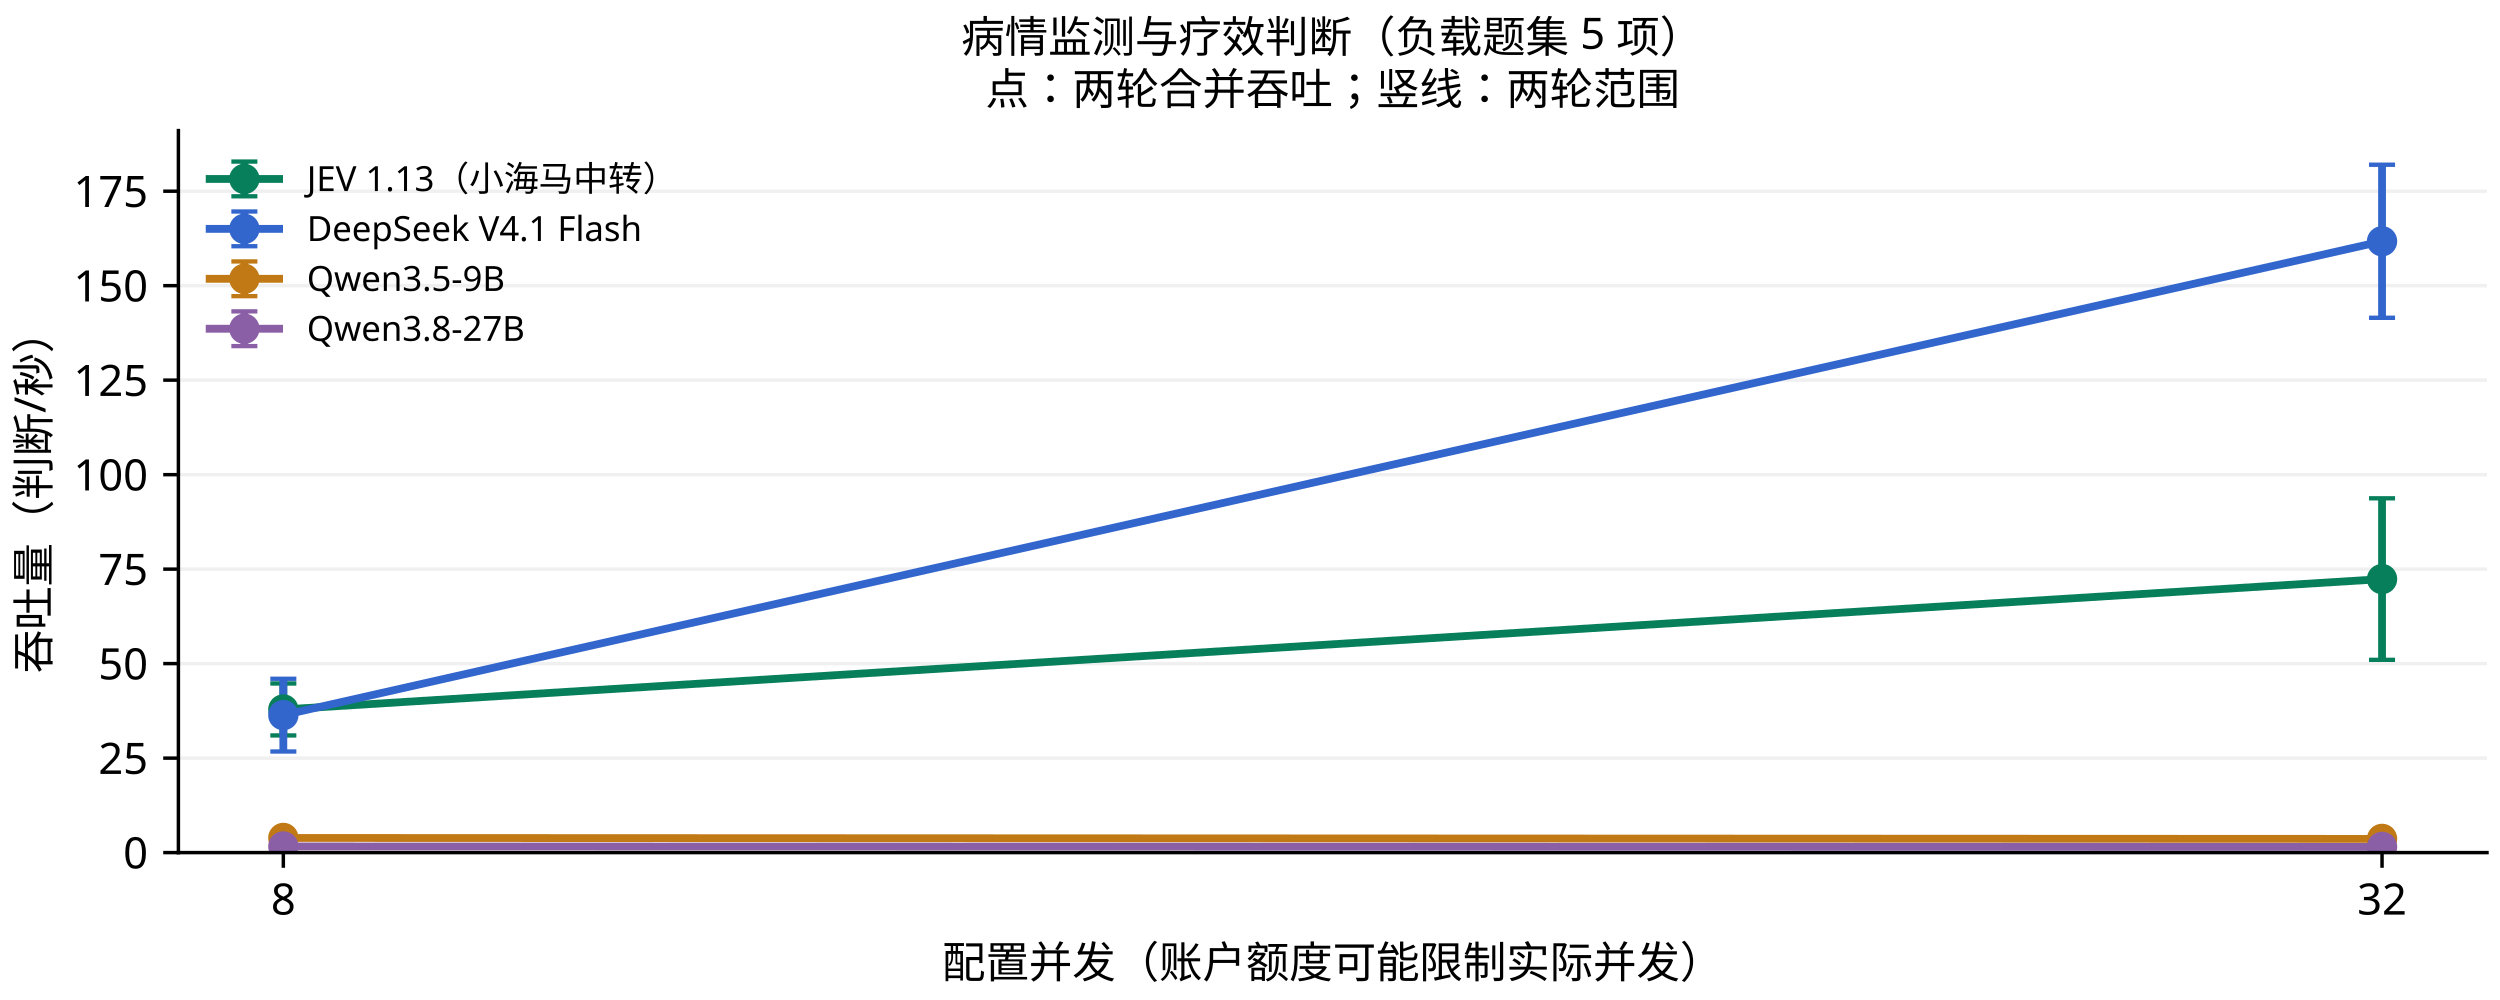
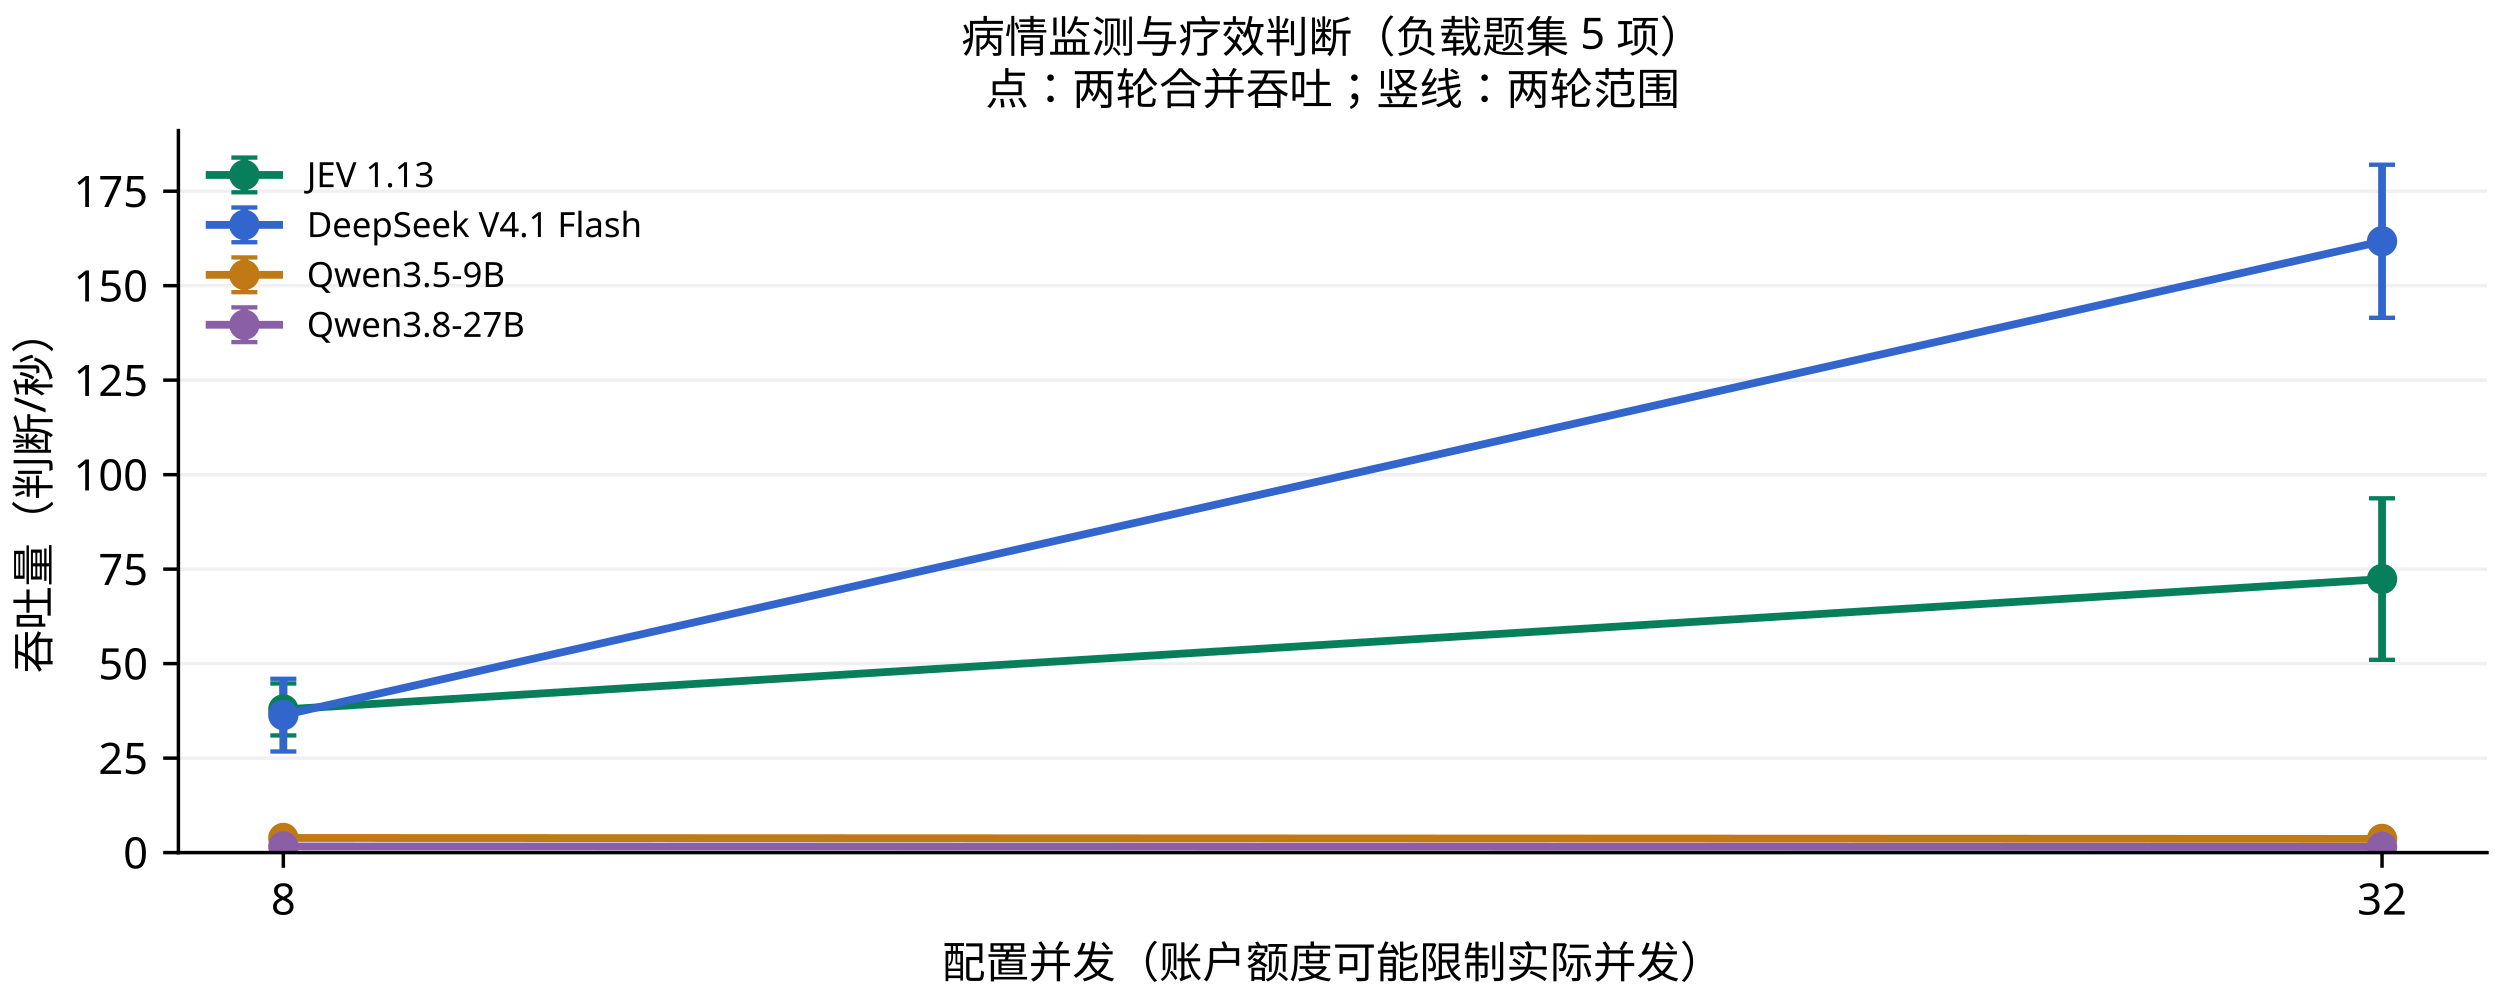
<svg xmlns="http://www.w3.org/2000/svg" xmlns:xlink="http://www.w3.org/1999/xlink" width="576pt" height="230.4pt" viewBox="0 0 576 230.4" version="1.1">
  <defs>
    <style type="text/css">*{stroke-linejoin: round; stroke-linecap: butt}</style>
  </defs>
  <g id="figure_1">
    <g id="patch_1">
      <path d="M 0 230.4 L 576 230.4 L 576 0 L 0 0 z " style="fill: #ffffff" />
    </g>
    <g id="axes_1">
      <g id="patch_2">
        <path d="M 41.103 196.439 L 573 196.439 L 573 30.086 L 41.103 30.086 z " style="fill: #ffffff" />
      </g>
      <g id="matplotlib.axis_1">
        <g id="xtick_1">
          <g id="line2d_1">
            <defs>
-               <path id="mf3ce86e957" d="M 0 0 L 0 3.5 " style="stroke: #000000; stroke-width: 0.8" />
+               <path id="meb4b775561" d="M 0 0 L 0 3.5 " style="stroke: #000000; stroke-width: 0.8" />
            </defs>
            <g>
-               <use xlink:href="#mf3ce86e957" x="65.28" y="196.439" style="stroke: #000000; stroke-width: 0.8" />
+               <use xlink:href="#meb4b775561" x="65.28" y="196.439" style="stroke: #000000; stroke-width: 0.8" />
            </g>
          </g>
          <g id="text_1">
            <text style="font-size: 10px; font-family: 'Arial Unicode MS'; text-anchor: middle" x="65.28" y="210.719" transform="rotate(-0 65.28047 210.7189)">8</text>
          </g>
        </g>
        <g id="xtick_2">
          <g id="line2d_2">
            <g>
-               <use xlink:href="#mf3ce86e957" x="548.823" y="196.439" style="stroke: #000000; stroke-width: 0.8" />
+               <use xlink:href="#meb4b775561" x="548.823" y="196.439" style="stroke: #000000; stroke-width: 0.8" />
            </g>
          </g>
          <g id="text_2">
            <text style="font-size: 10px; font-family: 'Arial Unicode MS'; text-anchor: middle" x="548.823" y="210.719" transform="rotate(-0 548.8227 210.7189)">32</text>
          </g>
        </g>
        <g id="text_3">
          <text style="font-size: 10px; font-family: 'Arial Unicode MS'; text-anchor: middle" x="307.052" y="225.3" transform="rotate(-0 307.0516 225.2998)">配置并发（账户额度可能限制实际并发）</text>
        </g>
      </g>
      <g id="matplotlib.axis_2">
        <g id="ytick_1">
          <g id="line2d_3">
-             <path d="M 41.103 196.439 L 573 196.439 " clip-path="url(#pf1ff2fb5e7)" style="fill: none; stroke: #b0b0b0; stroke-opacity: 0.18; stroke-width: 0.8; stroke-linecap: square" />
+             <path d="M 41.103 196.439 L 573 196.439 " clip-path="url(#pe053e80cdf)" style="fill: none; stroke: #b0b0b0; stroke-opacity: 0.18; stroke-width: 0.8; stroke-linecap: square" />
          </g>
          <g id="line2d_4">
            <defs>
-               <path id="mb03740806b" d="M 0 0 L -3.5 0 " style="stroke: #000000; stroke-width: 0.8" />
+               <path id="m82907e607d" d="M 0 0 L -3.5 0 " style="stroke: #000000; stroke-width: 0.8" />
            </defs>
            <g>
-               <use xlink:href="#mb03740806b" x="41.103" y="196.439" style="stroke: #000000; stroke-width: 0.8" />
+               <use xlink:href="#m82907e607d" x="41.103" y="196.439" style="stroke: #000000; stroke-width: 0.8" />
            </g>
          </g>
          <g id="text_4">
            <text style="font-size: 10px; font-family: 'Arial Unicode MS'; text-anchor: end" x="34.103" y="200.079" transform="rotate(-0 34.10336 200.0788)">0</text>
          </g>
        </g>
        <g id="ytick_2">
          <g id="line2d_5">
-             <path d="M 41.103 174.669 L 573 174.669 " clip-path="url(#pf1ff2fb5e7)" style="fill: none; stroke: #b0b0b0; stroke-opacity: 0.18; stroke-width: 0.8; stroke-linecap: square" />
+             <path d="M 41.103 174.669 L 573 174.669 " clip-path="url(#pe053e80cdf)" style="fill: none; stroke: #b0b0b0; stroke-opacity: 0.18; stroke-width: 0.8; stroke-linecap: square" />
          </g>
          <g id="line2d_6">
            <g>
-               <use xlink:href="#mb03740806b" x="41.103" y="174.669" style="stroke: #000000; stroke-width: 0.8" />
+               <use xlink:href="#m82907e607d" x="41.103" y="174.669" style="stroke: #000000; stroke-width: 0.8" />
            </g>
          </g>
          <g id="text_5">
            <text style="font-size: 10px; font-family: 'Arial Unicode MS'; text-anchor: end" x="34.103" y="178.309" transform="rotate(-0 34.10336 178.3091)">25</text>
          </g>
        </g>
        <g id="ytick_3">
          <g id="line2d_7">
-             <path d="M 41.103 152.899 L 573 152.899 " clip-path="url(#pf1ff2fb5e7)" style="fill: none; stroke: #b0b0b0; stroke-opacity: 0.18; stroke-width: 0.8; stroke-linecap: square" />
+             <path d="M 41.103 152.899 L 573 152.899 " clip-path="url(#pe053e80cdf)" style="fill: none; stroke: #b0b0b0; stroke-opacity: 0.18; stroke-width: 0.8; stroke-linecap: square" />
          </g>
          <g id="line2d_8">
            <g>
-               <use xlink:href="#mb03740806b" x="41.103" y="152.899" style="stroke: #000000; stroke-width: 0.8" />
+               <use xlink:href="#m82907e607d" x="41.103" y="152.899" style="stroke: #000000; stroke-width: 0.8" />
            </g>
          </g>
          <g id="text_6">
            <text style="font-size: 10px; font-family: 'Arial Unicode MS'; text-anchor: end" x="34.103" y="156.539" transform="rotate(-0 34.10336 156.5394)">50</text>
          </g>
        </g>
        <g id="ytick_4">
          <g id="line2d_9">
-             <path d="M 41.103 131.13 L 573 131.13 " clip-path="url(#pf1ff2fb5e7)" style="fill: none; stroke: #b0b0b0; stroke-opacity: 0.18; stroke-width: 0.8; stroke-linecap: square" />
+             <path d="M 41.103 131.13 L 573 131.13 " clip-path="url(#pe053e80cdf)" style="fill: none; stroke: #b0b0b0; stroke-opacity: 0.18; stroke-width: 0.8; stroke-linecap: square" />
          </g>
          <g id="line2d_10">
            <g>
-               <use xlink:href="#mb03740806b" x="41.103" y="131.13" style="stroke: #000000; stroke-width: 0.8" />
+               <use xlink:href="#m82907e607d" x="41.103" y="131.13" style="stroke: #000000; stroke-width: 0.8" />
            </g>
          </g>
          <g id="text_7">
            <text style="font-size: 10px; font-family: 'Arial Unicode MS'; text-anchor: end" x="34.103" y="134.77" transform="rotate(-0 34.10336 134.7697)">75</text>
          </g>
        </g>
        <g id="ytick_5">
          <g id="line2d_11">
-             <path d="M 41.103 109.36 L 573 109.36 " clip-path="url(#pf1ff2fb5e7)" style="fill: none; stroke: #b0b0b0; stroke-opacity: 0.18; stroke-width: 0.8; stroke-linecap: square" />
+             <path d="M 41.103 109.36 L 573 109.36 " clip-path="url(#pe053e80cdf)" style="fill: none; stroke: #b0b0b0; stroke-opacity: 0.18; stroke-width: 0.8; stroke-linecap: square" />
          </g>
          <g id="line2d_12">
            <g>
-               <use xlink:href="#mb03740806b" x="41.103" y="109.36" style="stroke: #000000; stroke-width: 0.8" />
+               <use xlink:href="#m82907e607d" x="41.103" y="109.36" style="stroke: #000000; stroke-width: 0.8" />
            </g>
          </g>
          <g id="text_8">
            <text style="font-size: 10px; font-family: 'Arial Unicode MS'; text-anchor: end" x="34.103" y="113" transform="rotate(-0 34.10336 113)">100</text>
          </g>
        </g>
        <g id="ytick_6">
          <g id="line2d_13">
-             <path d="M 41.103 87.59 L 573 87.59 " clip-path="url(#pf1ff2fb5e7)" style="fill: none; stroke: #b0b0b0; stroke-opacity: 0.18; stroke-width: 0.8; stroke-linecap: square" />
+             <path d="M 41.103 87.59 L 573 87.59 " clip-path="url(#pe053e80cdf)" style="fill: none; stroke: #b0b0b0; stroke-opacity: 0.18; stroke-width: 0.8; stroke-linecap: square" />
          </g>
          <g id="line2d_14">
            <g>
-               <use xlink:href="#mb03740806b" x="41.103" y="87.59" style="stroke: #000000; stroke-width: 0.8" />
+               <use xlink:href="#m82907e607d" x="41.103" y="87.59" style="stroke: #000000; stroke-width: 0.8" />
            </g>
          </g>
          <g id="text_9">
            <text style="font-size: 10px; font-family: 'Arial Unicode MS'; text-anchor: end" x="34.103" y="91.23" transform="rotate(-0 34.10336 91.23035)">125</text>
          </g>
        </g>
        <g id="ytick_7">
          <g id="line2d_15">
-             <path d="M 41.103 65.821 L 573 65.821 " clip-path="url(#pf1ff2fb5e7)" style="fill: none; stroke: #b0b0b0; stroke-opacity: 0.18; stroke-width: 0.8; stroke-linecap: square" />
+             <path d="M 41.103 65.821 L 573 65.821 " clip-path="url(#pe053e80cdf)" style="fill: none; stroke: #b0b0b0; stroke-opacity: 0.18; stroke-width: 0.8; stroke-linecap: square" />
          </g>
          <g id="line2d_16">
            <g>
-               <use xlink:href="#mb03740806b" x="41.103" y="65.821" style="stroke: #000000; stroke-width: 0.8" />
+               <use xlink:href="#m82907e607d" x="41.103" y="65.821" style="stroke: #000000; stroke-width: 0.8" />
            </g>
          </g>
          <g id="text_10">
            <text style="font-size: 10px; font-family: 'Arial Unicode MS'; text-anchor: end" x="34.103" y="69.461" transform="rotate(-0 34.10336 69.46066)">150</text>
          </g>
        </g>
        <g id="ytick_8">
          <g id="line2d_17">
-             <path d="M 41.103 44.051 L 573 44.051 " clip-path="url(#pf1ff2fb5e7)" style="fill: none; stroke: #b0b0b0; stroke-opacity: 0.18; stroke-width: 0.8; stroke-linecap: square" />
+             <path d="M 41.103 44.051 L 573 44.051 " clip-path="url(#pe053e80cdf)" style="fill: none; stroke: #b0b0b0; stroke-opacity: 0.18; stroke-width: 0.8; stroke-linecap: square" />
          </g>
          <g id="line2d_18">
            <g>
-               <use xlink:href="#mb03740806b" x="41.103" y="44.051" style="stroke: #000000; stroke-width: 0.8" />
+               <use xlink:href="#m82907e607d" x="41.103" y="44.051" style="stroke: #000000; stroke-width: 0.8" />
            </g>
          </g>
          <g id="text_11">
            <text style="font-size: 10px; font-family: 'Arial Unicode MS'; text-anchor: end" x="34.103" y="47.691" transform="rotate(-0 34.10336 47.69098)">175</text>
          </g>
        </g>
        <g id="text_12">
          <text style="font-size: 10px; font-family: 'Arial Unicode MS'; text-anchor: middle" x="11.321" y="113.262" transform="rotate(-90 11.32055 113.2621)">吞吐量（判断/秒）</text>
        </g>
      </g>
      <g id="LineCollection_1">
-         <path d="M 65.28 169.444 L 65.28 157.471 " clip-path="url(#pf1ff2fb5e7)" style="fill: none; stroke: #087f5b; stroke-width: 1.8" />
-         <path d="M 548.823 152.028 L 548.823 114.802 " clip-path="url(#pf1ff2fb5e7)" style="fill: none; stroke: #087f5b; stroke-width: 1.8" />
+         <path d="M 65.28 169.444 L 65.28 157.471 " clip-path="url(#pe053e80cdf)" style="fill: none; stroke: #087f5b; stroke-width: 1.8" />
+         <path d="M 548.823 152.028 L 548.823 114.802 " clip-path="url(#pe053e80cdf)" style="fill: none; stroke: #087f5b; stroke-width: 1.8" />
      </g>
      <g id="line2d_19">
        <defs>
-           <path id="mecb24ded82" d="M 3 0 L -3 -0 " style="stroke: #087f5b" />
-         </defs>
-         <g clip-path="url(#pf1ff2fb5e7)">
-           <use xlink:href="#mecb24ded82" x="65.28" y="169.444" style="fill: #087f5b; stroke: #087f5b" />
-           <use xlink:href="#mecb24ded82" x="548.823" y="152.028" style="fill: #087f5b; stroke: #087f5b" />
+           <path id="mebeb42ac38" d="M 3 0 L -3 -0 " style="stroke: #087f5b" />
+         </defs>
+         <g clip-path="url(#pe053e80cdf)">
+           <use xlink:href="#mebeb42ac38" x="65.28" y="169.444" style="fill: #087f5b; stroke: #087f5b" />
+           <use xlink:href="#mebeb42ac38" x="548.823" y="152.028" style="fill: #087f5b; stroke: #087f5b" />
        </g>
      </g>
      <g id="line2d_20">
-         <g clip-path="url(#pf1ff2fb5e7)">
-           <use xlink:href="#mecb24ded82" x="65.28" y="157.471" style="fill: #087f5b; stroke: #087f5b" />
-           <use xlink:href="#mecb24ded82" x="548.823" y="114.802" style="fill: #087f5b; stroke: #087f5b" />
+         <g clip-path="url(#pe053e80cdf)">
+           <use xlink:href="#mebeb42ac38" x="65.28" y="157.471" style="fill: #087f5b; stroke: #087f5b" />
+           <use xlink:href="#mebeb42ac38" x="548.823" y="114.802" style="fill: #087f5b; stroke: #087f5b" />
        </g>
      </g>
      <g id="LineCollection_2">
-         <path d="M 65.28 173.145 L 65.28 156.382 " clip-path="url(#pf1ff2fb5e7)" style="fill: none; stroke: #3366cc; stroke-width: 1.8" />
-         <path d="M 548.823 73.222 L 548.823 37.955 " clip-path="url(#pf1ff2fb5e7)" style="fill: none; stroke: #3366cc; stroke-width: 1.8" />
+         <path d="M 65.28 173.145 L 65.28 156.382 " clip-path="url(#pe053e80cdf)" style="fill: none; stroke: #3366cc; stroke-width: 1.8" />
+         <path d="M 548.823 73.222 L 548.823 37.955 " clip-path="url(#pe053e80cdf)" style="fill: none; stroke: #3366cc; stroke-width: 1.8" />
      </g>
      <g id="line2d_21">
        <defs>
-           <path id="ma58546b102" d="M 3 0 L -3 -0 " style="stroke: #3366cc" />
-         </defs>
-         <g clip-path="url(#pf1ff2fb5e7)">
-           <use xlink:href="#ma58546b102" x="65.28" y="173.145" style="fill: #3366cc; stroke: #3366cc" />
-           <use xlink:href="#ma58546b102" x="548.823" y="73.222" style="fill: #3366cc; stroke: #3366cc" />
+           <path id="m4c1b51fb65" d="M 3 0 L -3 -0 " style="stroke: #3366cc" />
+         </defs>
+         <g clip-path="url(#pe053e80cdf)">
+           <use xlink:href="#m4c1b51fb65" x="65.28" y="173.145" style="fill: #3366cc; stroke: #3366cc" />
+           <use xlink:href="#m4c1b51fb65" x="548.823" y="73.222" style="fill: #3366cc; stroke: #3366cc" />
        </g>
      </g>
      <g id="line2d_22">
-         <g clip-path="url(#pf1ff2fb5e7)">
-           <use xlink:href="#ma58546b102" x="65.28" y="156.382" style="fill: #3366cc; stroke: #3366cc" />
-           <use xlink:href="#ma58546b102" x="548.823" y="37.955" style="fill: #3366cc; stroke: #3366cc" />
+         <g clip-path="url(#pe053e80cdf)">
+           <use xlink:href="#m4c1b51fb65" x="65.28" y="156.382" style="fill: #3366cc; stroke: #3366cc" />
+           <use xlink:href="#m4c1b51fb65" x="548.823" y="37.955" style="fill: #3366cc; stroke: #3366cc" />
        </g>
      </g>
      <g id="LineCollection_3">
-         <path d="M 65.28 193.173 L 65.28 192.955 " clip-path="url(#pf1ff2fb5e7)" style="fill: none; stroke: #c07914; stroke-width: 1.8" />
-         <path d="M 548.823 193.391 L 548.823 193.173 " clip-path="url(#pf1ff2fb5e7)" style="fill: none; stroke: #c07914; stroke-width: 1.8" />
+         <path d="M 65.28 193.173 L 65.28 192.955 " clip-path="url(#pe053e80cdf)" style="fill: none; stroke: #c07914; stroke-width: 1.8" />
+         <path d="M 548.823 193.391 L 548.823 193.173 " clip-path="url(#pe053e80cdf)" style="fill: none; stroke: #c07914; stroke-width: 1.8" />
      </g>
      <g id="line2d_23">
        <defs>
-           <path id="m06e0aac401" d="M 3 0 L -3 -0 " style="stroke: #c07914" />
-         </defs>
-         <g clip-path="url(#pf1ff2fb5e7)">
-           <use xlink:href="#m06e0aac401" x="65.28" y="193.173" style="fill: #c07914; stroke: #c07914" />
-           <use xlink:href="#m06e0aac401" x="548.823" y="193.391" style="fill: #c07914; stroke: #c07914" />
+           <path id="mab74327cf8" d="M 3 0 L -3 -0 " style="stroke: #c07914" />
+         </defs>
+         <g clip-path="url(#pe053e80cdf)">
+           <use xlink:href="#mab74327cf8" x="65.28" y="193.173" style="fill: #c07914; stroke: #c07914" />
+           <use xlink:href="#mab74327cf8" x="548.823" y="193.391" style="fill: #c07914; stroke: #c07914" />
        </g>
      </g>
      <g id="line2d_24">
-         <g clip-path="url(#pf1ff2fb5e7)">
-           <use xlink:href="#m06e0aac401" x="65.28" y="192.955" style="fill: #c07914; stroke: #c07914" />
-           <use xlink:href="#m06e0aac401" x="548.823" y="193.173" style="fill: #c07914; stroke: #c07914" />
+         <g clip-path="url(#pe053e80cdf)">
+           <use xlink:href="#mab74327cf8" x="65.28" y="192.955" style="fill: #c07914; stroke: #c07914" />
+           <use xlink:href="#mab74327cf8" x="548.823" y="193.173" style="fill: #c07914; stroke: #c07914" />
        </g>
      </g>
      <g id="LineCollection_4">
-         <path d="M 65.28 195.35 L 65.28 194.697 " clip-path="url(#pf1ff2fb5e7)" style="fill: none; stroke: #8b5fa6; stroke-width: 1.8" />
-         <path d="M 548.823 195.132 L 548.823 195.132 " clip-path="url(#pf1ff2fb5e7)" style="fill: none; stroke: #8b5fa6; stroke-width: 1.8" />
+         <path d="M 65.28 195.35 L 65.28 194.697 " clip-path="url(#pe053e80cdf)" style="fill: none; stroke: #8b5fa6; stroke-width: 1.8" />
+         <path d="M 548.823 195.132 L 548.823 195.132 " clip-path="url(#pe053e80cdf)" style="fill: none; stroke: #8b5fa6; stroke-width: 1.8" />
      </g>
      <g id="line2d_25">
        <defs>
-           <path id="md82f1301cc" d="M 3 0 L -3 -0 " style="stroke: #8b5fa6" />
-         </defs>
-         <g clip-path="url(#pf1ff2fb5e7)">
-           <use xlink:href="#md82f1301cc" x="65.28" y="195.35" style="fill: #8b5fa6; stroke: #8b5fa6" />
-           <use xlink:href="#md82f1301cc" x="548.823" y="195.132" style="fill: #8b5fa6; stroke: #8b5fa6" />
+           <path id="md1cb6bcd30" d="M 3 0 L -3 -0 " style="stroke: #8b5fa6" />
+         </defs>
+         <g clip-path="url(#pe053e80cdf)">
+           <use xlink:href="#md1cb6bcd30" x="65.28" y="195.35" style="fill: #8b5fa6; stroke: #8b5fa6" />
+           <use xlink:href="#md1cb6bcd30" x="548.823" y="195.132" style="fill: #8b5fa6; stroke: #8b5fa6" />
        </g>
      </g>
      <g id="line2d_26">
-         <g clip-path="url(#pf1ff2fb5e7)">
-           <use xlink:href="#md82f1301cc" x="65.28" y="194.697" style="fill: #8b5fa6; stroke: #8b5fa6" />
-           <use xlink:href="#md82f1301cc" x="548.823" y="195.132" style="fill: #8b5fa6; stroke: #8b5fa6" />
+         <g clip-path="url(#pe053e80cdf)">
+           <use xlink:href="#md1cb6bcd30" x="65.28" y="194.697" style="fill: #8b5fa6; stroke: #8b5fa6" />
+           <use xlink:href="#md1cb6bcd30" x="548.823" y="195.132" style="fill: #8b5fa6; stroke: #8b5fa6" />
        </g>
      </g>
      <g id="line2d_27">
-         <path d="M 65.28 163.458 L 548.823 133.415 " clip-path="url(#pf1ff2fb5e7)" style="fill: none; stroke: #087f5b; stroke-width: 1.8; stroke-linecap: square" />
-         <defs>
-           <path id="m4bf764fb7e" d="M 0 3 C 0.796 3 1.559 2.684 2.121 2.121 C 2.684 1.559 3 0.796 3 0 C 3 -0.796 2.684 -1.559 2.121 -2.121 C 1.559 -2.684 0.796 -3 0 -3 C -0.796 -3 -1.559 -2.684 -2.121 -2.121 C -2.684 -1.559 -3 -0.796 -3 0 C -3 0.796 -2.684 1.559 -2.121 2.121 C -1.559 2.684 -0.796 3 0 3 z " style="stroke: #087f5b" />
-         </defs>
-         <g clip-path="url(#pf1ff2fb5e7)">
-           <use xlink:href="#m4bf764fb7e" x="65.28" y="163.458" style="fill: #087f5b; stroke: #087f5b" />
-           <use xlink:href="#m4bf764fb7e" x="548.823" y="133.415" style="fill: #087f5b; stroke: #087f5b" />
+         <path d="M 65.28 163.458 L 548.823 133.415 " clip-path="url(#pe053e80cdf)" style="fill: none; stroke: #087f5b; stroke-width: 1.8; stroke-linecap: square" />
+         <defs>
+           <path id="m96f710da6d" d="M 0 3 C 0.796 3 1.559 2.684 2.121 2.121 C 2.684 1.559 3 0.796 3 0 C 3 -0.796 2.684 -1.559 2.121 -2.121 C 1.559 -2.684 0.796 -3 0 -3 C -0.796 -3 -1.559 -2.684 -2.121 -2.121 C -2.684 -1.559 -3 -0.796 -3 0 C -3 0.796 -2.684 1.559 -2.121 2.121 C -1.559 2.684 -0.796 3 0 3 z " style="stroke: #087f5b" />
+         </defs>
+         <g clip-path="url(#pe053e80cdf)">
+           <use xlink:href="#m96f710da6d" x="65.28" y="163.458" style="fill: #087f5b; stroke: #087f5b" />
+           <use xlink:href="#m96f710da6d" x="548.823" y="133.415" style="fill: #087f5b; stroke: #087f5b" />
        </g>
      </g>
      <g id="line2d_28">
-         <path d="M 65.28 164.764 L 548.823 55.589 " clip-path="url(#pf1ff2fb5e7)" style="fill: none; stroke: #3366cc; stroke-width: 1.8; stroke-linecap: square" />
-         <defs>
-           <path id="ma6c2e396d1" d="M 0 3 C 0.796 3 1.559 2.684 2.121 2.121 C 2.684 1.559 3 0.796 3 0 C 3 -0.796 2.684 -1.559 2.121 -2.121 C 1.559 -2.684 0.796 -3 0 -3 C -0.796 -3 -1.559 -2.684 -2.121 -2.121 C -2.684 -1.559 -3 -0.796 -3 0 C -3 0.796 -2.684 1.559 -2.121 2.121 C -1.559 2.684 -0.796 3 0 3 z " style="stroke: #3366cc" />
-         </defs>
-         <g clip-path="url(#pf1ff2fb5e7)">
-           <use xlink:href="#ma6c2e396d1" x="65.28" y="164.764" style="fill: #3366cc; stroke: #3366cc" />
-           <use xlink:href="#ma6c2e396d1" x="548.823" y="55.589" style="fill: #3366cc; stroke: #3366cc" />
+         <path d="M 65.28 164.764 L 548.823 55.589 " clip-path="url(#pe053e80cdf)" style="fill: none; stroke: #3366cc; stroke-width: 1.8; stroke-linecap: square" />
+         <defs>
+           <path id="m280bc58012" d="M 0 3 C 0.796 3 1.559 2.684 2.121 2.121 C 2.684 1.559 3 0.796 3 0 C 3 -0.796 2.684 -1.559 2.121 -2.121 C 1.559 -2.684 0.796 -3 0 -3 C -0.796 -3 -1.559 -2.684 -2.121 -2.121 C -2.684 -1.559 -3 -0.796 -3 0 C -3 0.796 -2.684 1.559 -2.121 2.121 C -1.559 2.684 -0.796 3 0 3 z " style="stroke: #3366cc" />
+         </defs>
+         <g clip-path="url(#pe053e80cdf)">
+           <use xlink:href="#m280bc58012" x="65.28" y="164.764" style="fill: #3366cc; stroke: #3366cc" />
+           <use xlink:href="#m280bc58012" x="548.823" y="55.589" style="fill: #3366cc; stroke: #3366cc" />
        </g>
      </g>
      <g id="line2d_29">
-         <path d="M 65.28 193.064 L 548.823 193.282 " clip-path="url(#pf1ff2fb5e7)" style="fill: none; stroke: #c07914; stroke-width: 1.8; stroke-linecap: square" />
-         <defs>
-           <path id="m199199378b" d="M 0 3 C 0.796 3 1.559 2.684 2.121 2.121 C 2.684 1.559 3 0.796 3 0 C 3 -0.796 2.684 -1.559 2.121 -2.121 C 1.559 -2.684 0.796 -3 0 -3 C -0.796 -3 -1.559 -2.684 -2.121 -2.121 C -2.684 -1.559 -3 -0.796 -3 0 C -3 0.796 -2.684 1.559 -2.121 2.121 C -1.559 2.684 -0.796 3 0 3 z " style="stroke: #c07914" />
-         </defs>
-         <g clip-path="url(#pf1ff2fb5e7)">
-           <use xlink:href="#m199199378b" x="65.28" y="193.064" style="fill: #c07914; stroke: #c07914" />
-           <use xlink:href="#m199199378b" x="548.823" y="193.282" style="fill: #c07914; stroke: #c07914" />
+         <path d="M 65.28 193.064 L 548.823 193.282 " clip-path="url(#pe053e80cdf)" style="fill: none; stroke: #c07914; stroke-width: 1.8; stroke-linecap: square" />
+         <defs>
+           <path id="m31a3e1f33f" d="M 0 3 C 0.796 3 1.559 2.684 2.121 2.121 C 2.684 1.559 3 0.796 3 0 C 3 -0.796 2.684 -1.559 2.121 -2.121 C 1.559 -2.684 0.796 -3 0 -3 C -0.796 -3 -1.559 -2.684 -2.121 -2.121 C -2.684 -1.559 -3 -0.796 -3 0 C -3 0.796 -2.684 1.559 -2.121 2.121 C -1.559 2.684 -0.796 3 0 3 z " style="stroke: #c07914" />
+         </defs>
+         <g clip-path="url(#pe053e80cdf)">
+           <use xlink:href="#m31a3e1f33f" x="65.28" y="193.064" style="fill: #c07914; stroke: #c07914" />
+           <use xlink:href="#m31a3e1f33f" x="548.823" y="193.282" style="fill: #c07914; stroke: #c07914" />
        </g>
      </g>
      <g id="line2d_30">
-         <path d="M 65.28 195.024 L 548.823 195.132 " clip-path="url(#pf1ff2fb5e7)" style="fill: none; stroke: #8b5fa6; stroke-width: 1.8; stroke-linecap: square" />
-         <defs>
-           <path id="md55f196643" d="M 0 3 C 0.796 3 1.559 2.684 2.121 2.121 C 2.684 1.559 3 0.796 3 0 C 3 -0.796 2.684 -1.559 2.121 -2.121 C 1.559 -2.684 0.796 -3 0 -3 C -0.796 -3 -1.559 -2.684 -2.121 -2.121 C -2.684 -1.559 -3 -0.796 -3 0 C -3 0.796 -2.684 1.559 -2.121 2.121 C -1.559 2.684 -0.796 3 0 3 z " style="stroke: #8b5fa6" />
-         </defs>
-         <g clip-path="url(#pf1ff2fb5e7)">
-           <use xlink:href="#md55f196643" x="65.28" y="195.024" style="fill: #8b5fa6; stroke: #8b5fa6" />
-           <use xlink:href="#md55f196643" x="548.823" y="195.132" style="fill: #8b5fa6; stroke: #8b5fa6" />
+         <path d="M 65.28 195.024 L 548.823 195.132 " clip-path="url(#pe053e80cdf)" style="fill: none; stroke: #8b5fa6; stroke-width: 1.8; stroke-linecap: square" />
+         <defs>
+           <path id="m3e5c607bfc" d="M 0 3 C 0.796 3 1.559 2.684 2.121 2.121 C 2.684 1.559 3 0.796 3 0 C 3 -0.796 2.684 -1.559 2.121 -2.121 C 1.559 -2.684 0.796 -3 0 -3 C -0.796 -3 -1.559 -2.684 -2.121 -2.121 C -2.684 -1.559 -3 -0.796 -3 0 C -3 0.796 -2.684 1.559 -2.121 2.121 C -1.559 2.684 -0.796 3 0 3 z " style="stroke: #8b5fa6" />
+         </defs>
+         <g clip-path="url(#pe053e80cdf)">
+           <use xlink:href="#m3e5c607bfc" x="65.28" y="195.024" style="fill: #8b5fa6; stroke: #8b5fa6" />
+           <use xlink:href="#m3e5c607bfc" x="548.823" y="195.132" style="fill: #8b5fa6; stroke: #8b5fa6" />
        </g>
      </g>
      <g id="patch_3">
        <path d="M 41.103 196.439 L 41.103 30.086 " style="fill: none; stroke: #000000; stroke-width: 0.8; stroke-linejoin: miter; stroke-linecap: square" />
      </g>
      <g id="patch_4">
        <path d="M 41.103 196.439 L 573 196.439 " style="fill: none; stroke: #000000; stroke-width: 0.8; stroke-linejoin: miter; stroke-linecap: square" />
      </g>
      <g id="text_13">
        <text style="font-size: 10px; font-family: 'Arial Unicode MS'" transform="translate(221.493 12.07817)">病情监测与疗效判断（负载题集 5 项）</text>
        <text style="font-size: 10px; font-family: 'Arial Unicode MS'" transform="translate(227.0516 24.08559)">点：两轮合并吞吐；竖线：两轮范围</text>
      </g>
      <g id="legend_1">
        <g id="LineCollection_5">
-           <path d="M 56.303 45.228 L 56.303 37.228 " style="fill: none; stroke: #087f5b; stroke-width: 1.8" />
+           <path d="M 56.303 44.31 L 56.303 36.31 " style="fill: none; stroke: #087f5b; stroke-width: 1.8" />
        </g>
        <g id="line2d_31">
          <g>
-             <use xlink:href="#mecb24ded82" x="56.303" y="45.228" style="fill: #087f5b; stroke: #087f5b" />
+             <use xlink:href="#mebeb42ac38" x="56.303" y="44.31" style="fill: #087f5b; stroke: #087f5b" />
          </g>
        </g>
        <g id="line2d_32">
          <g>
-             <use xlink:href="#mecb24ded82" x="56.303" y="37.228" style="fill: #087f5b; stroke: #087f5b" />
+             <use xlink:href="#mebeb42ac38" x="56.303" y="36.31" style="fill: #087f5b; stroke: #087f5b" />
          </g>
        </g>
        <g id="line2d_33">
-           <path d="M 48.303 41.228 L 64.303 41.228 " style="fill: none; stroke: #087f5b; stroke-width: 1.8; stroke-linecap: square" />
+           <path d="M 48.303 40.31 L 64.303 40.31 " style="fill: none; stroke: #087f5b; stroke-width: 1.8; stroke-linecap: square" />
        </g>
        <g id="line2d_34">
          <g>
-             <use xlink:href="#m4bf764fb7e" x="56.303" y="41.228" style="fill: #087f5b; stroke: #087f5b" />
+             <use xlink:href="#m96f710da6d" x="56.303" y="40.31" style="fill: #087f5b; stroke: #087f5b" />
          </g>
        </g>
        <g id="text_14">
-           <text style="font-size: 8px; font-family: 'Arial Unicode MS'; text-anchor: start" x="70.703" y="44.028" transform="rotate(-0 70.70337 44.02809)">JEV 1.13（小海马中转）</text>
+           <text style="font-size: 8px; font-family: 'Arial Unicode MS'; text-anchor: start" x="70.703" y="43.11" transform="rotate(-0 70.70337 43.10981)">JEV 1.13</text>
        </g>
        <g id="LineCollection_6">
-           <path d="M 56.303 56.732 L 56.303 48.732 " style="fill: none; stroke: #3366cc; stroke-width: 1.8" />
+           <path d="M 56.303 55.814 L 56.303 47.814 " style="fill: none; stroke: #3366cc; stroke-width: 1.8" />
        </g>
        <g id="line2d_35">
          <g>
-             <use xlink:href="#ma58546b102" x="56.303" y="56.732" style="fill: #3366cc; stroke: #3366cc" />
+             <use xlink:href="#m4c1b51fb65" x="56.303" y="55.814" style="fill: #3366cc; stroke: #3366cc" />
          </g>
        </g>
        <g id="line2d_36">
          <g>
-             <use xlink:href="#ma58546b102" x="56.303" y="48.732" style="fill: #3366cc; stroke: #3366cc" />
+             <use xlink:href="#m4c1b51fb65" x="56.303" y="47.814" style="fill: #3366cc; stroke: #3366cc" />
          </g>
        </g>
        <g id="line2d_37">
-           <path d="M 48.303 52.732 L 64.303 52.732 " style="fill: none; stroke: #3366cc; stroke-width: 1.8; stroke-linecap: square" />
+           <path d="M 48.303 51.814 L 64.303 51.814 " style="fill: none; stroke: #3366cc; stroke-width: 1.8; stroke-linecap: square" />
        </g>
        <g id="line2d_38">
          <g>
-             <use xlink:href="#ma6c2e396d1" x="56.303" y="52.732" style="fill: #3366cc; stroke: #3366cc" />
+             <use xlink:href="#m280bc58012" x="56.303" y="51.814" style="fill: #3366cc; stroke: #3366cc" />
          </g>
        </g>
        <g id="text_15">
-           <text style="font-size: 8px; font-family: 'Arial Unicode MS'; text-anchor: start" x="70.703" y="55.532" transform="rotate(-0 70.70337 55.53231)">DeepSeek V4.1 Flash</text>
+           <text style="font-size: 8px; font-family: 'Arial Unicode MS'; text-anchor: start" x="70.703" y="54.614" transform="rotate(-0 70.70337 54.61372)">DeepSeek V4.1 Flash</text>
        </g>
        <g id="LineCollection_7">
-           <path d="M 56.303 68.236 L 56.303 60.236 " style="fill: none; stroke: #c07914; stroke-width: 1.8" />
+           <path d="M 56.303 67.318 L 56.303 59.318 " style="fill: none; stroke: #c07914; stroke-width: 1.8" />
        </g>
        <g id="line2d_39">
          <g>
-             <use xlink:href="#m06e0aac401" x="56.303" y="68.236" style="fill: #c07914; stroke: #c07914" />
+             <use xlink:href="#mab74327cf8" x="56.303" y="67.318" style="fill: #c07914; stroke: #c07914" />
          </g>
        </g>
        <g id="line2d_40">
          <g>
-             <use xlink:href="#m06e0aac401" x="56.303" y="60.236" style="fill: #c07914; stroke: #c07914" />
+             <use xlink:href="#mab74327cf8" x="56.303" y="59.318" style="fill: #c07914; stroke: #c07914" />
          </g>
        </g>
        <g id="line2d_41">
-           <path d="M 48.303 64.236 L 64.303 64.236 " style="fill: none; stroke: #c07914; stroke-width: 1.8; stroke-linecap: square" />
+           <path d="M 48.303 63.318 L 64.303 63.318 " style="fill: none; stroke: #c07914; stroke-width: 1.8; stroke-linecap: square" />
        </g>
        <g id="line2d_42">
          <g>
-             <use xlink:href="#m199199378b" x="56.303" y="64.236" style="fill: #c07914; stroke: #c07914" />
+             <use xlink:href="#m31a3e1f33f" x="56.303" y="63.318" style="fill: #c07914; stroke: #c07914" />
          </g>
        </g>
        <g id="text_16">
-           <text style="font-size: 8px; font-family: 'Arial Unicode MS'; text-anchor: start" x="70.703" y="67.036" transform="rotate(-0 70.70337 67.03622)">Qwen3.5-9B</text>
+           <text style="font-size: 8px; font-family: 'Arial Unicode MS'; text-anchor: start" x="70.703" y="66.118" transform="rotate(-0 70.70337 66.11762)">Qwen3.5-9B</text>
        </g>
        <g id="LineCollection_8">
-           <path d="M 56.303 79.74 L 56.303 71.74 " style="fill: none; stroke: #8b5fa6; stroke-width: 1.8" />
+           <path d="M 56.303 78.822 L 56.303 70.822 " style="fill: none; stroke: #8b5fa6; stroke-width: 1.8" />
        </g>
        <g id="line2d_43">
          <g>
-             <use xlink:href="#md82f1301cc" x="56.303" y="79.74" style="fill: #8b5fa6; stroke: #8b5fa6" />
+             <use xlink:href="#md1cb6bcd30" x="56.303" y="78.822" style="fill: #8b5fa6; stroke: #8b5fa6" />
          </g>
        </g>
        <g id="line2d_44">
          <g>
-             <use xlink:href="#md82f1301cc" x="56.303" y="71.74" style="fill: #8b5fa6; stroke: #8b5fa6" />
+             <use xlink:href="#md1cb6bcd30" x="56.303" y="70.822" style="fill: #8b5fa6; stroke: #8b5fa6" />
          </g>
        </g>
        <g id="line2d_45">
-           <path d="M 48.303 75.74 L 64.303 75.74 " style="fill: none; stroke: #8b5fa6; stroke-width: 1.8; stroke-linecap: square" />
+           <path d="M 48.303 74.822 L 64.303 74.822 " style="fill: none; stroke: #8b5fa6; stroke-width: 1.8; stroke-linecap: square" />
        </g>
        <g id="line2d_46">
          <g>
-             <use xlink:href="#md55f196643" x="56.303" y="75.74" style="fill: #8b5fa6; stroke: #8b5fa6" />
+             <use xlink:href="#m3e5c607bfc" x="56.303" y="74.822" style="fill: #8b5fa6; stroke: #8b5fa6" />
          </g>
        </g>
        <g id="text_17">
-           <text style="font-size: 8px; font-family: 'Arial Unicode MS'; text-anchor: start" x="70.703" y="78.54" transform="rotate(-0 70.70337 78.54012)">Qwen3.8-27B</text>
+           <text style="font-size: 8px; font-family: 'Arial Unicode MS'; text-anchor: start" x="70.703" y="77.622" transform="rotate(-0 70.70337 77.62153)">Qwen3.8-27B</text>
        </g>
      </g>
    </g>
  </g>
  <defs>
-     <clipPath id="pf1ff2fb5e7">
+     <clipPath id="pe053e80cdf">
      <rect x="41.103" y="30.086" width="531.896" height="166.353" />
    </clipPath>
  </defs>
</svg>
